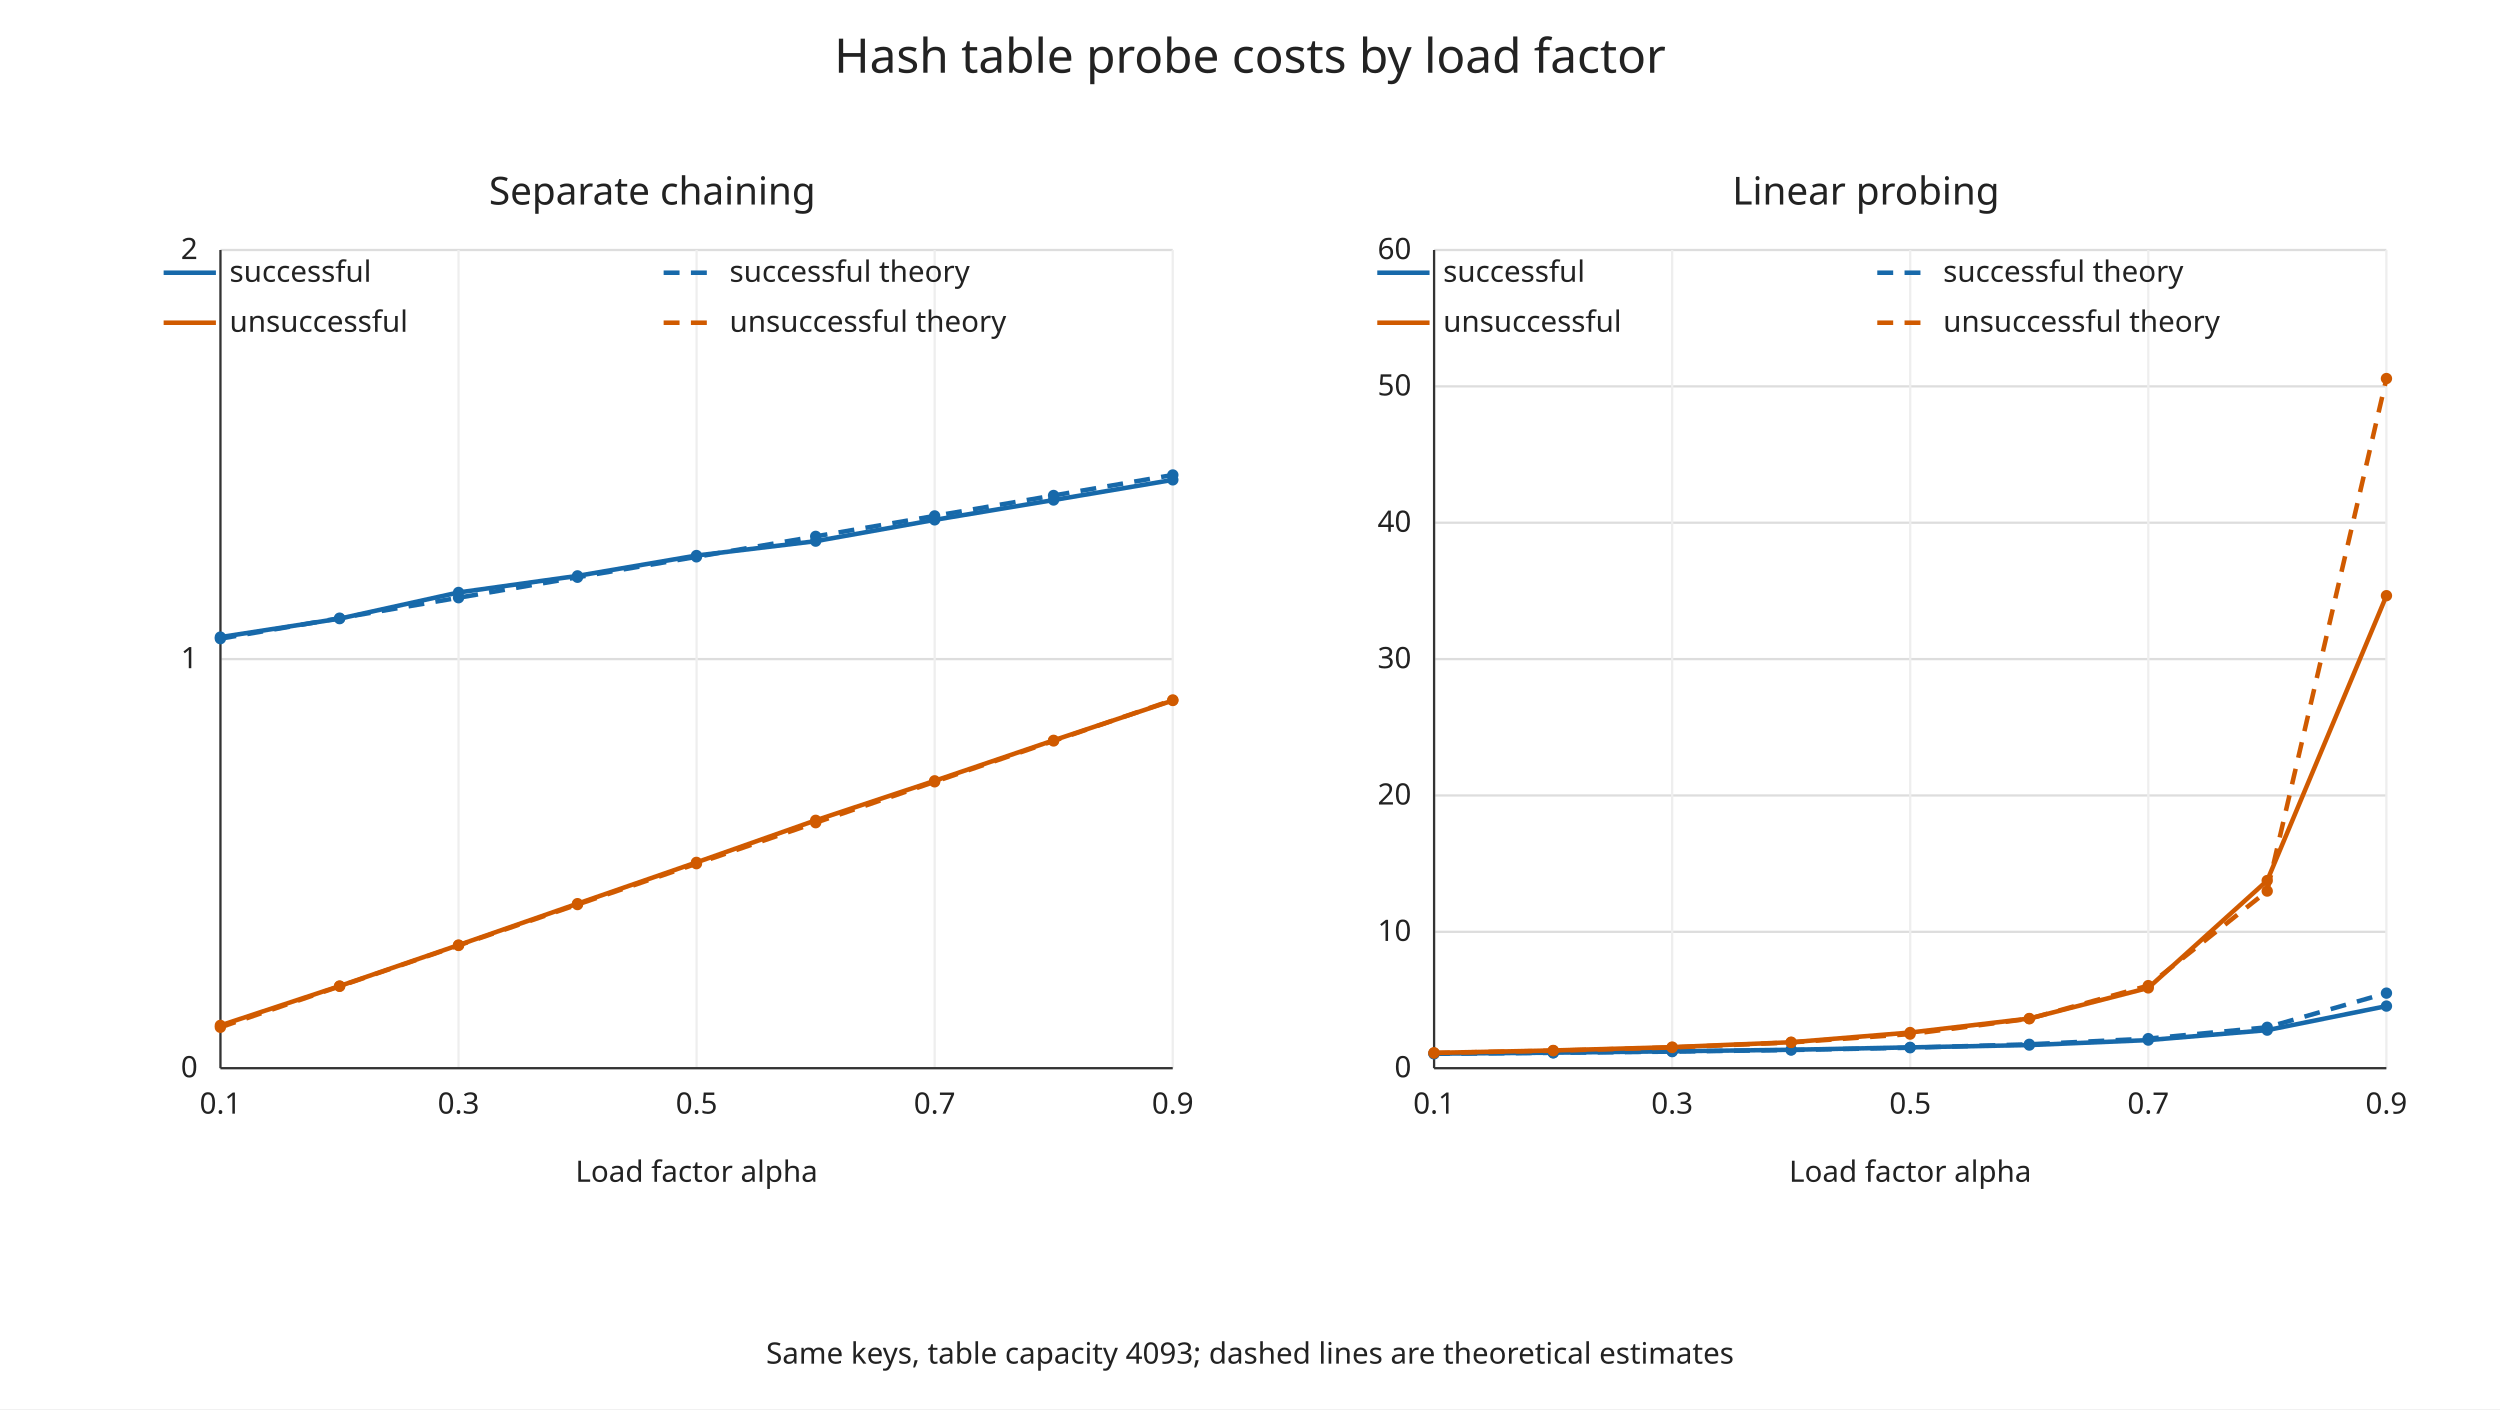
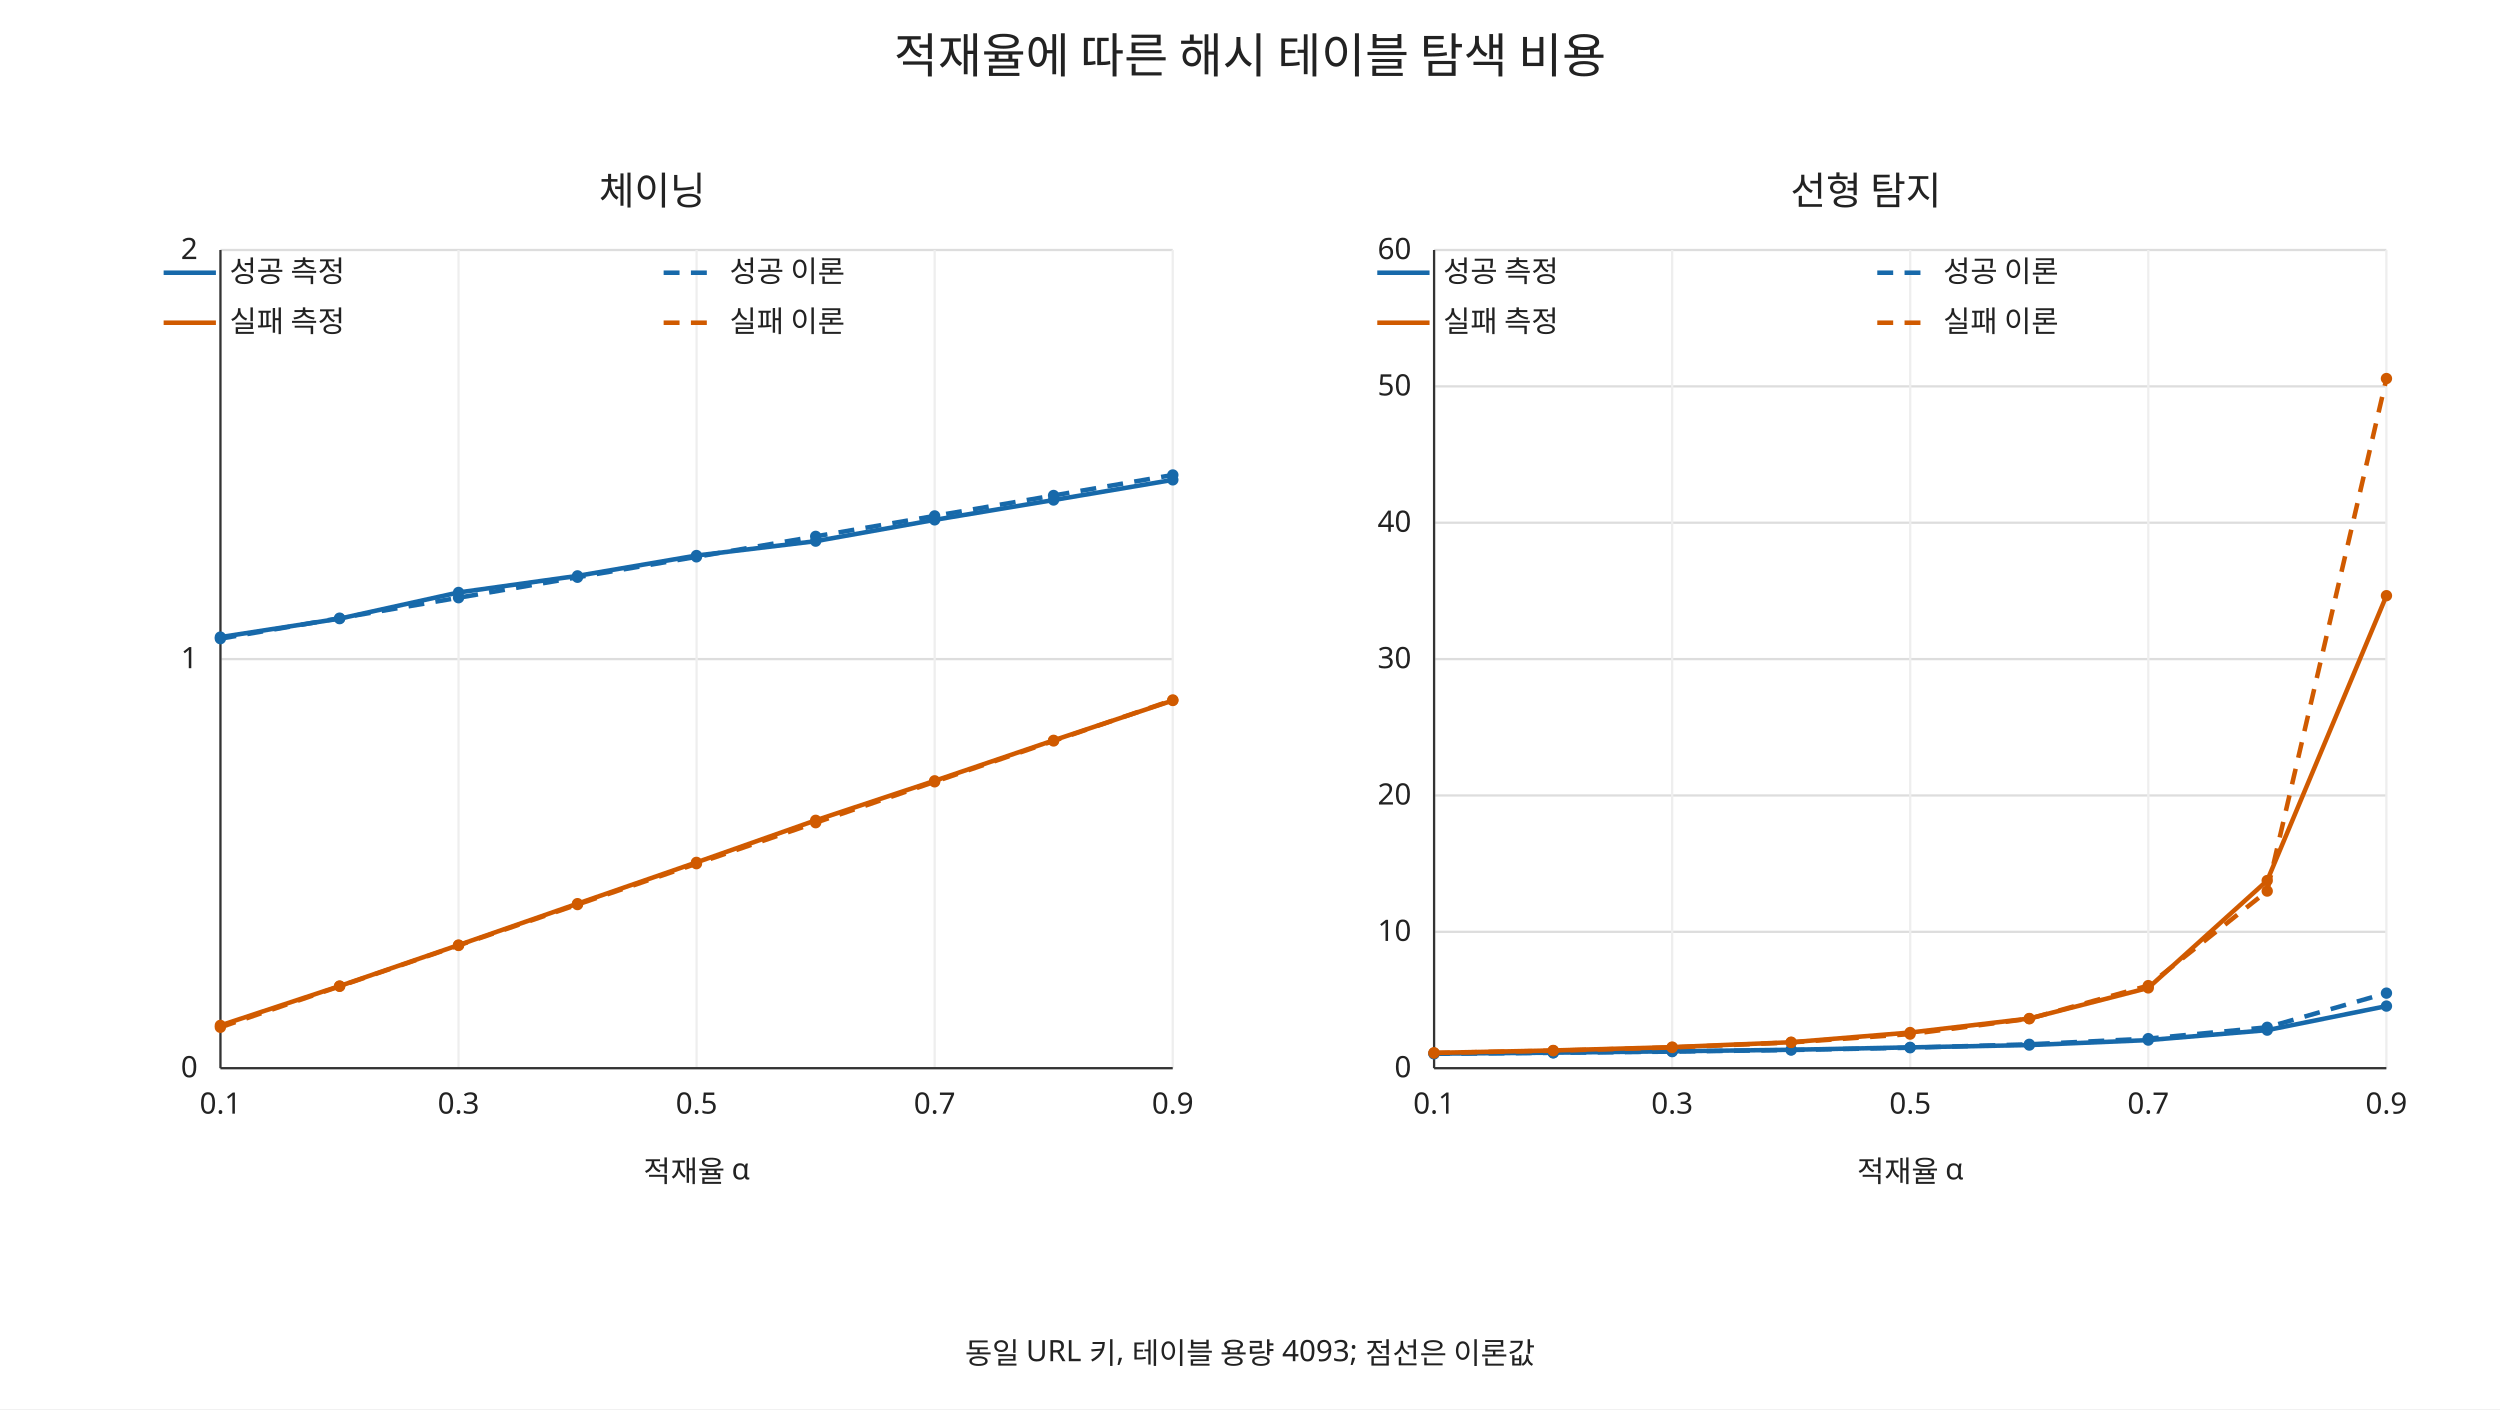
<svg xmlns="http://www.w3.org/2000/svg" width="1100" height="620" viewBox="0 0 1100 620">
  <rect width="100%" height="100%" fill="white" />
  <g font-family="sans-serif" font-size="13" fill="#222">
-     <text x="550.0" y="32" text-anchor="middle" font-size="21">Hash table probe costs by load factor</text>
-     <text x="287.0" y="90" text-anchor="middle" font-size="17">Separate chaining</text>
+     <text x="550.0" y="32" text-anchor="middle" font-size="21">적재율에 따른 해시 테이블 탐색 비용</text>
+     <text x="287.0" y="90" text-anchor="middle" font-size="17">체이닝</text>
    <line x1="97" y1="470.00" x2="516" y2="470.00" stroke="#ddd" />
    <text x="87" y="474.00" text-anchor="end">0</text>
    <line x1="97" y1="290.00" x2="516" y2="290.00" stroke="#ddd" />
    <text x="87" y="294.00" text-anchor="end">1</text>
    <line x1="97" y1="110.00" x2="516" y2="110.00" stroke="#ddd" />
    <text x="87" y="114.00" text-anchor="end">2</text>
    <line x1="97.00" y1="110" x2="97.00" y2="470" stroke="#eee" />
    <text x="97.00" y="490" text-anchor="middle">0.1</text>
    <line x1="201.75" y1="110" x2="201.75" y2="470" stroke="#eee" />
    <text x="201.75" y="490" text-anchor="middle">0.3</text>
    <line x1="306.50" y1="110" x2="306.50" y2="470" stroke="#eee" />
    <text x="306.50" y="490" text-anchor="middle">0.5</text>
    <line x1="411.25" y1="110" x2="411.25" y2="470" stroke="#eee" />
    <text x="411.25" y="490" text-anchor="middle">0.7</text>
    <line x1="516.00" y1="110" x2="516.00" y2="470" stroke="#eee" />
    <text x="516.00" y="490" text-anchor="middle">0.9</text>
    <line x1="97" y1="470" x2="516" y2="470" stroke="#333" />
    <line x1="97" y1="110" x2="97" y2="470" stroke="#333" />
-     <text x="306.5" y="520" text-anchor="middle">Load factor alpha</text>
+     <text x="306.5" y="520" text-anchor="middle">적재율 α</text>
    <polyline points="96.96,280.32 149.43,272.20 201.76,260.68 254.10,253.38 306.44,244.43 358.90,238.11 411.24,228.74 463.57,220.01 516.04,211.14" fill="none" stroke="#1769aa" stroke-width="2" />
    <circle cx="96.96" cy="280.32" r="2.5" fill="#1769aa" />
    <circle cx="149.43" cy="272.20" r="2.5" fill="#1769aa" />
    <circle cx="201.76" cy="260.68" r="2.5" fill="#1769aa" />
    <circle cx="254.10" cy="253.38" r="2.5" fill="#1769aa" />
    <circle cx="306.44" cy="244.43" r="2.5" fill="#1769aa" />
    <circle cx="358.90" cy="238.11" r="2.5" fill="#1769aa" />
    <circle cx="411.24" cy="228.74" r="2.5" fill="#1769aa" />
    <circle cx="463.57" cy="220.01" r="2.5" fill="#1769aa" />
    <circle cx="516.04" cy="211.14" r="2.5" fill="#1769aa" />
    <line x1="72" y1="120" x2="95" y2="120" stroke="#1769aa" stroke-width="2" />
-     <text x="101" y="124">successful</text>
+     <text x="101" y="124">성공 측정</text>
    <polyline points="96.96,281.01 149.43,271.99 201.76,263.00 254.10,254.00 306.44,245.01 358.90,236.00 411.24,227.00 463.57,218.01 516.04,208.99" fill="none" stroke="#1769aa" stroke-width="2" stroke-dasharray="7 5" />
    <circle cx="96.96" cy="281.01" r="2.5" fill="#1769aa" />
    <circle cx="149.43" cy="271.99" r="2.5" fill="#1769aa" />
    <circle cx="201.76" cy="263.00" r="2.5" fill="#1769aa" />
    <circle cx="254.10" cy="254.00" r="2.5" fill="#1769aa" />
    <circle cx="306.44" cy="245.01" r="2.5" fill="#1769aa" />
    <circle cx="358.90" cy="236.00" r="2.5" fill="#1769aa" />
    <circle cx="411.24" cy="227.00" r="2.5" fill="#1769aa" />
    <circle cx="463.57" cy="218.01" r="2.5" fill="#1769aa" />
    <circle cx="516.04" cy="208.99" r="2.5" fill="#1769aa" />
    <line x1="292" y1="120" x2="315" y2="120" stroke="#1769aa" stroke-width="2" stroke-dasharray="7 5" />
-     <text x="321" y="124">successful theory</text>
+     <text x="321" y="124">성공 이론</text>
    <polyline points="96.96,451.18 149.43,433.85 201.76,415.82 254.10,397.61 306.44,379.45 358.90,360.94 411.24,343.56 463.57,325.75 516.04,308.21" fill="none" stroke="#d05a00" stroke-width="2" />
    <circle cx="96.96" cy="451.18" r="2.5" fill="#d05a00" />
    <circle cx="149.43" cy="433.85" r="2.5" fill="#d05a00" />
    <circle cx="201.76" cy="415.82" r="2.5" fill="#d05a00" />
    <circle cx="254.10" cy="397.61" r="2.5" fill="#d05a00" />
    <circle cx="306.44" cy="379.45" r="2.5" fill="#d05a00" />
    <circle cx="358.90" cy="360.94" r="2.5" fill="#d05a00" />
    <circle cx="411.24" cy="343.56" r="2.5" fill="#d05a00" />
    <circle cx="463.57" cy="325.75" r="2.5" fill="#d05a00" />
    <circle cx="516.04" cy="308.21" r="2.5" fill="#d05a00" />
    <line x1="72" y1="142" x2="95" y2="142" stroke="#d05a00" stroke-width="2" />
-     <text x="101" y="146">unsuccessful</text>
+     <text x="101" y="146">실패 측정</text>
    <polyline points="96.96,452.01 149.43,433.98 201.76,416.00 254.10,398.01 306.44,380.02 358.90,361.99 411.24,344.00 463.57,326.02 516.04,307.99" fill="none" stroke="#d05a00" stroke-width="2" stroke-dasharray="7 5" />
    <circle cx="96.96" cy="452.01" r="2.5" fill="#d05a00" />
    <circle cx="149.43" cy="433.98" r="2.5" fill="#d05a00" />
    <circle cx="201.76" cy="416.00" r="2.5" fill="#d05a00" />
    <circle cx="254.10" cy="398.01" r="2.5" fill="#d05a00" />
    <circle cx="306.44" cy="380.02" r="2.5" fill="#d05a00" />
    <circle cx="358.90" cy="361.99" r="2.5" fill="#d05a00" />
    <circle cx="411.24" cy="344.00" r="2.5" fill="#d05a00" />
    <circle cx="463.57" cy="326.02" r="2.5" fill="#d05a00" />
    <circle cx="516.04" cy="307.99" r="2.5" fill="#d05a00" />
    <line x1="292" y1="142" x2="315" y2="142" stroke="#d05a00" stroke-width="2" stroke-dasharray="7 5" />
-     <text x="321" y="146">unsuccessful theory</text>
-     <text x="821.0" y="90" text-anchor="middle" font-size="17">Linear probing</text>
+     <text x="321" y="146">실패 이론</text>
+     <text x="821.0" y="90" text-anchor="middle" font-size="17">선형 탐지</text>
    <line x1="631" y1="470.00" x2="1050" y2="470.00" stroke="#ddd" />
    <text x="621" y="474.00" text-anchor="end">0</text>
    <line x1="631" y1="410.00" x2="1050" y2="410.00" stroke="#ddd" />
    <text x="621" y="414.00" text-anchor="end">10</text>
    <line x1="631" y1="350.00" x2="1050" y2="350.00" stroke="#ddd" />
    <text x="621" y="354.00" text-anchor="end">20</text>
    <line x1="631" y1="290.00" x2="1050" y2="290.00" stroke="#ddd" />
    <text x="621" y="294.00" text-anchor="end">30</text>
    <line x1="631" y1="230.00" x2="1050" y2="230.00" stroke="#ddd" />
    <text x="621" y="234.00" text-anchor="end">40</text>
    <line x1="631" y1="170.00" x2="1050" y2="170.00" stroke="#ddd" />
    <text x="621" y="174.00" text-anchor="end">50</text>
    <line x1="631" y1="110.00" x2="1050" y2="110.00" stroke="#ddd" />
    <text x="621" y="114.00" text-anchor="end">60</text>
    <line x1="631.00" y1="110" x2="631.00" y2="470" stroke="#eee" />
    <text x="631.00" y="490" text-anchor="middle">0.1</text>
    <line x1="735.75" y1="110" x2="735.75" y2="470" stroke="#eee" />
    <text x="735.75" y="490" text-anchor="middle">0.3</text>
    <line x1="840.50" y1="110" x2="840.50" y2="470" stroke="#eee" />
    <text x="840.50" y="490" text-anchor="middle">0.5</text>
    <line x1="945.25" y1="110" x2="945.25" y2="470" stroke="#eee" />
    <text x="945.25" y="490" text-anchor="middle">0.7</text>
    <line x1="1050.00" y1="110" x2="1050.00" y2="470" stroke="#eee" />
    <text x="1050.00" y="490" text-anchor="middle">0.9</text>
    <line x1="631" y1="470" x2="1050" y2="470" stroke="#333" />
    <line x1="631" y1="110" x2="631" y2="470" stroke="#333" />
-     <text x="840.5" y="520" text-anchor="middle">Load factor alpha</text>
+     <text x="840.5" y="520" text-anchor="middle">적재율 α</text>
    <polyline points="630.96,463.60 683.43,463.18 735.76,462.56 788.10,461.90 840.44,460.84 892.90,459.83 945.24,457.64 997.57,453.26 1050.04,442.68" fill="none" stroke="#1769aa" stroke-width="2" />
    <circle cx="630.96" cy="463.60" r="2.5" fill="#1769aa" />
    <circle cx="683.43" cy="463.18" r="2.5" fill="#1769aa" />
    <circle cx="735.76" cy="462.56" r="2.5" fill="#1769aa" />
    <circle cx="788.10" cy="461.90" r="2.5" fill="#1769aa" />
    <circle cx="840.44" cy="460.84" r="2.5" fill="#1769aa" />
    <circle cx="892.90" cy="459.83" r="2.5" fill="#1769aa" />
    <circle cx="945.24" cy="457.64" r="2.5" fill="#1769aa" />
    <circle cx="997.57" cy="453.26" r="2.5" fill="#1769aa" />
    <circle cx="1050.04" cy="442.68" r="2.5" fill="#1769aa" />
    <line x1="606" y1="120" x2="629" y2="120" stroke="#1769aa" stroke-width="2" />
-     <text x="635" y="124">successful</text>
+     <text x="635" y="124">성공 측정</text>
    <polyline points="630.96,463.67 683.43,463.25 735.76,462.71 788.10,462.00 840.44,461.00 892.90,459.50 945.24,457.00 997.57,452.01 1050.04,436.98" fill="none" stroke="#1769aa" stroke-width="2" stroke-dasharray="7 5" />
    <circle cx="630.96" cy="463.67" r="2.5" fill="#1769aa" />
    <circle cx="683.43" cy="463.25" r="2.5" fill="#1769aa" />
    <circle cx="735.76" cy="462.71" r="2.5" fill="#1769aa" />
    <circle cx="788.10" cy="462.00" r="2.5" fill="#1769aa" />
    <circle cx="840.44" cy="461.00" r="2.5" fill="#1769aa" />
    <circle cx="892.90" cy="459.50" r="2.5" fill="#1769aa" />
    <circle cx="945.24" cy="457.00" r="2.5" fill="#1769aa" />
    <circle cx="997.57" cy="452.01" r="2.5" fill="#1769aa" />
    <circle cx="1050.04" cy="436.98" r="2.5" fill="#1769aa" />
    <line x1="826" y1="120" x2="849" y2="120" stroke="#1769aa" stroke-width="2" stroke-dasharray="7 5" />
-     <text x="855" y="124">successful theory</text>
+     <text x="855" y="124">성공 이론</text>
    <polyline points="630.96,463.26 683.43,462.20 735.76,460.73 788.10,458.58 840.44,454.31 892.90,448.14 945.24,434.68 997.57,387.45 1050.04,262.10" fill="none" stroke="#d05a00" stroke-width="2" />
    <circle cx="630.96" cy="463.26" r="2.5" fill="#d05a00" />
    <circle cx="683.43" cy="462.20" r="2.5" fill="#d05a00" />
    <circle cx="735.76" cy="460.73" r="2.5" fill="#d05a00" />
    <circle cx="788.10" cy="458.58" r="2.5" fill="#d05a00" />
    <circle cx="840.44" cy="454.31" r="2.5" fill="#d05a00" />
    <circle cx="892.90" cy="448.14" r="2.5" fill="#d05a00" />
    <circle cx="945.24" cy="434.68" r="2.5" fill="#d05a00" />
    <circle cx="997.57" cy="387.45" r="2.5" fill="#d05a00" />
    <circle cx="1050.04" cy="262.10" r="2.5" fill="#d05a00" />
    <line x1="606" y1="142" x2="629" y2="142" stroke="#d05a00" stroke-width="2" />
-     <text x="635" y="146">unsuccessful</text>
+     <text x="635" y="146">실패 측정</text>
    <polyline points="630.96,463.30 683.43,462.31 735.76,460.88 788.10,458.67 840.44,455.01 892.90,448.25 945.24,433.67 997.57,392.07 1050.04,166.56" fill="none" stroke="#d05a00" stroke-width="2" stroke-dasharray="7 5" />
    <circle cx="630.96" cy="463.30" r="2.5" fill="#d05a00" />
    <circle cx="683.43" cy="462.31" r="2.5" fill="#d05a00" />
    <circle cx="735.76" cy="460.88" r="2.5" fill="#d05a00" />
    <circle cx="788.10" cy="458.67" r="2.5" fill="#d05a00" />
    <circle cx="840.44" cy="455.01" r="2.5" fill="#d05a00" />
    <circle cx="892.90" cy="448.25" r="2.5" fill="#d05a00" />
    <circle cx="945.24" cy="433.67" r="2.5" fill="#d05a00" />
    <circle cx="997.57" cy="392.07" r="2.5" fill="#d05a00" />
    <circle cx="1050.04" cy="166.56" r="2.5" fill="#d05a00" />
    <line x1="826" y1="142" x2="849" y2="142" stroke="#d05a00" stroke-width="2" stroke-dasharray="7 5" />
-     <text x="855" y="146">unsuccessful theory</text>
-     <text x="550.0" y="600" text-anchor="middle">Same keys, table capacity 4093; dashed lines are theoretical estimates</text>
+     <text x="855" y="146">실패 이론</text>
+     <text x="550.0" y="600" text-anchor="middle">동일 URL 키, 테이블 용량 4093; 점선은 이론값</text>
  </g>
</svg>
